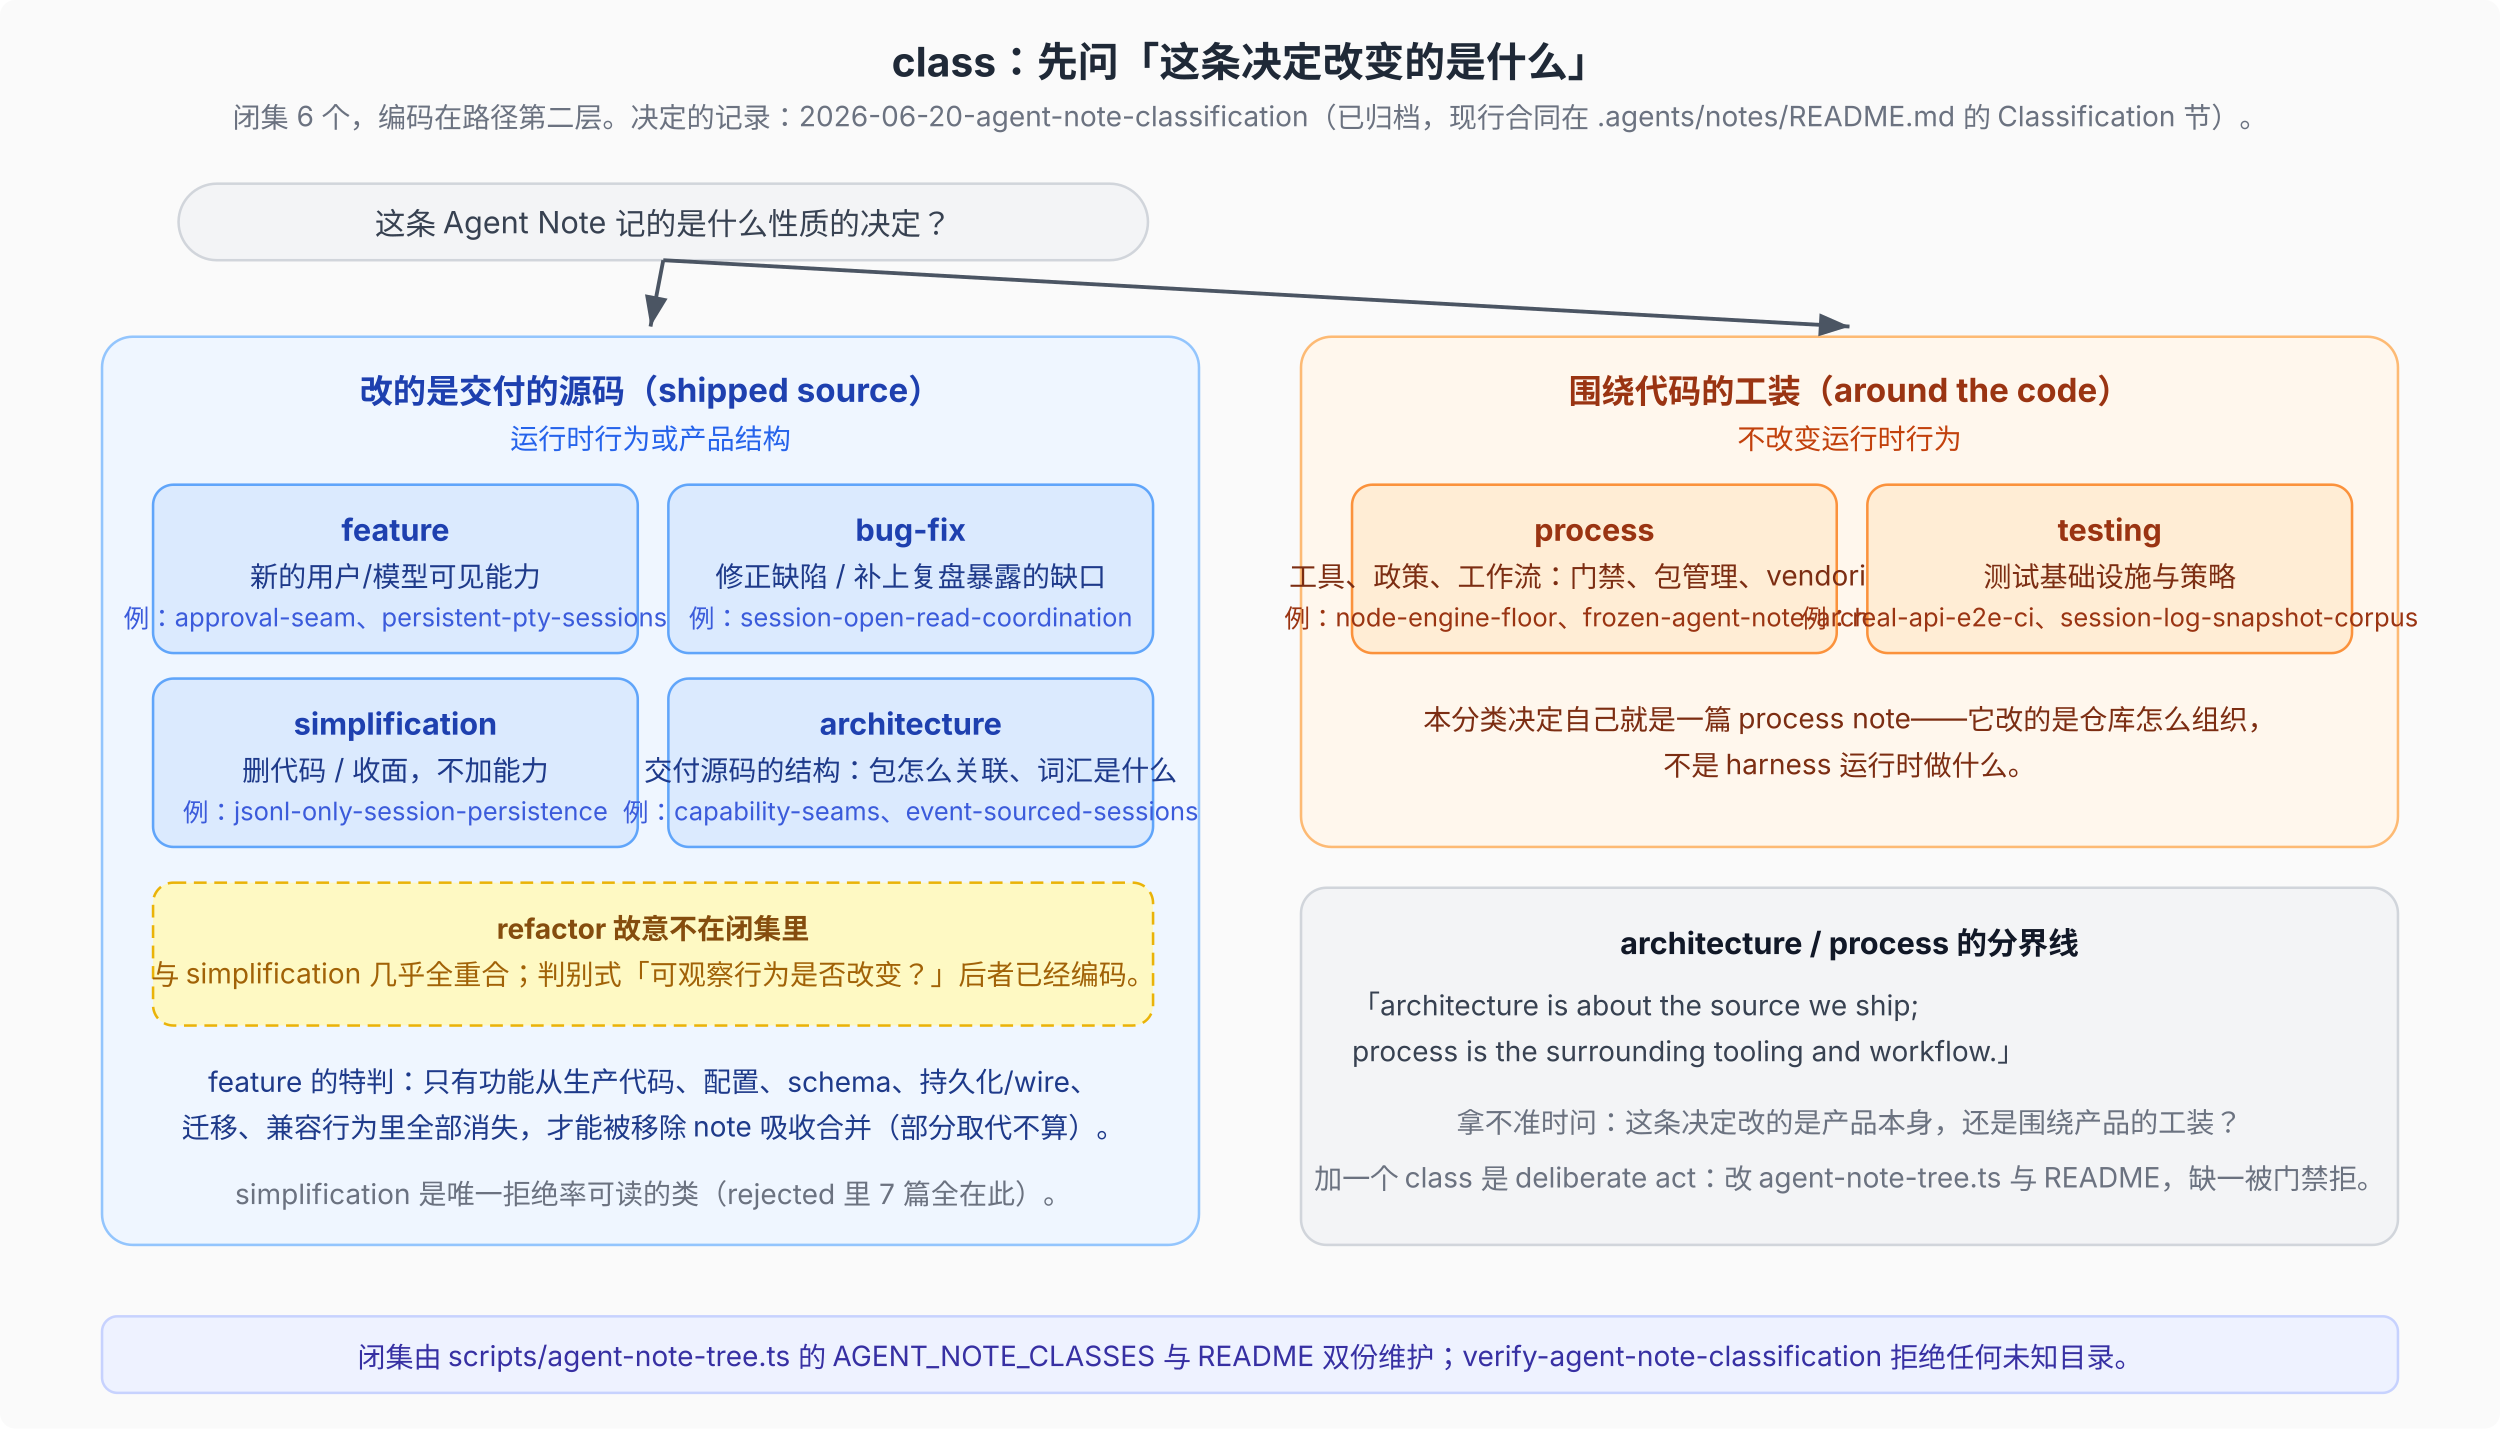
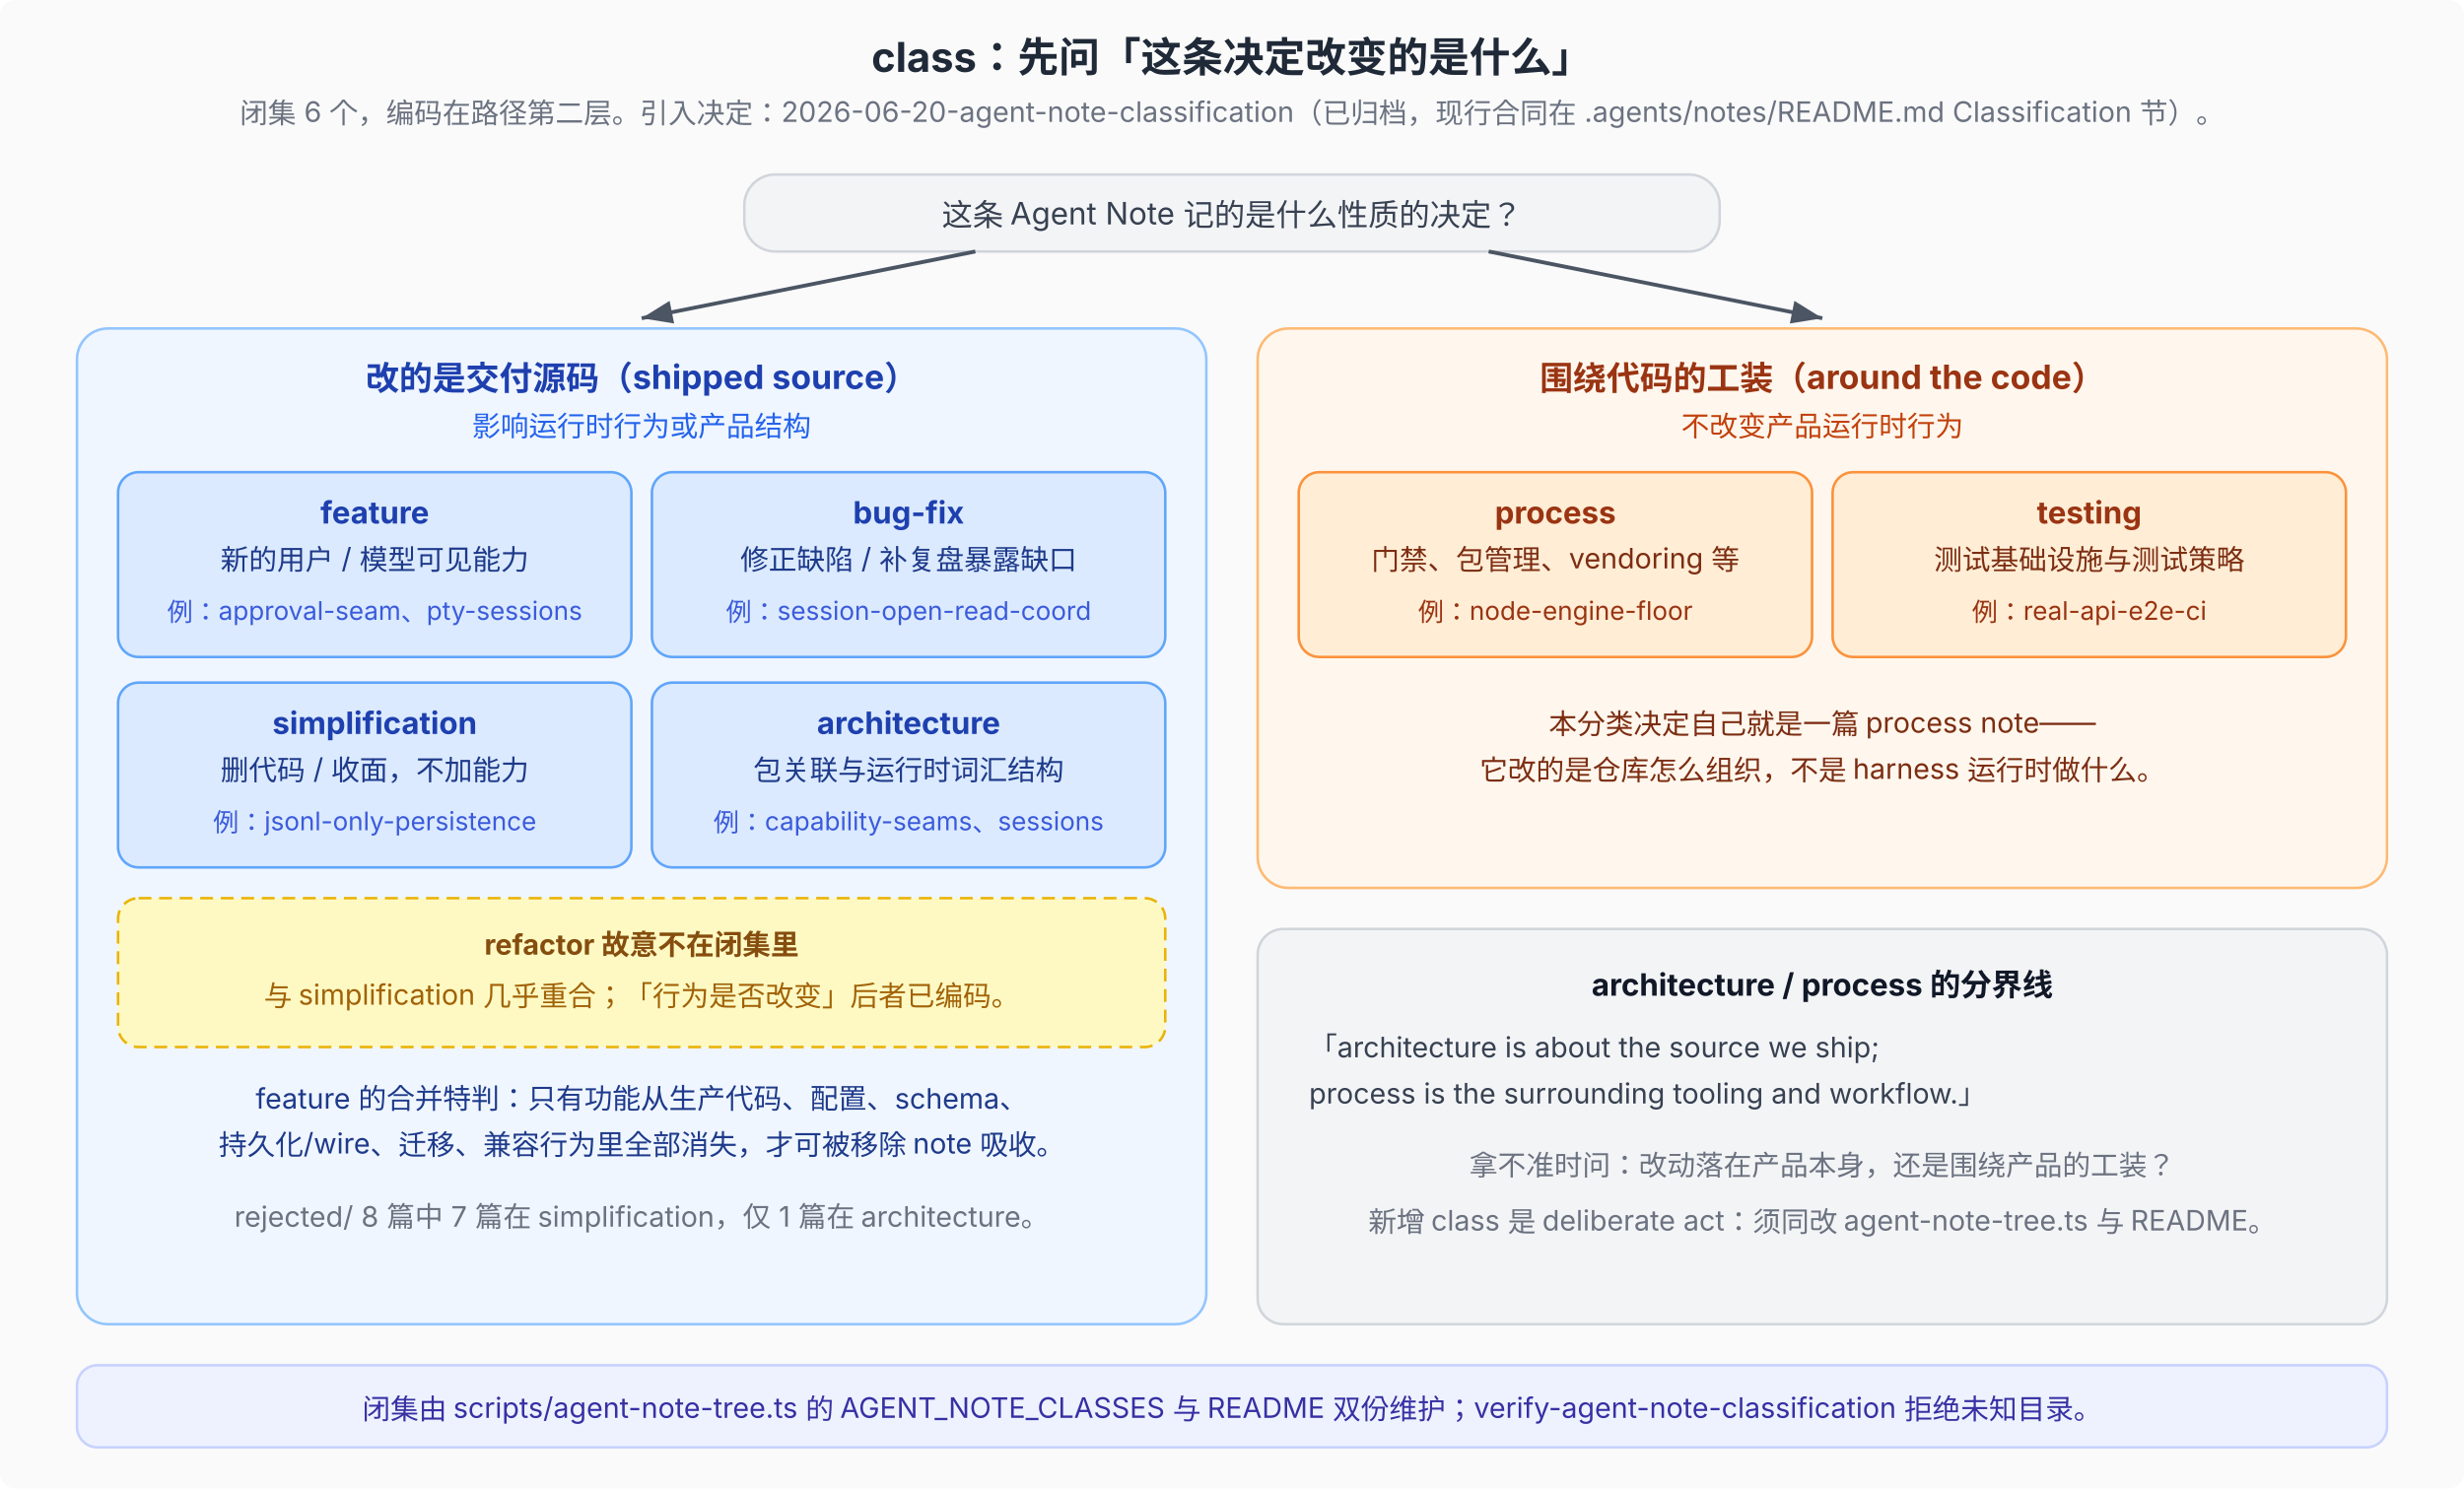
- <svg xmlns="http://www.w3.org/2000/svg" viewBox="0 0 980 560" font-family="system-ui, -apple-system, 'PingFang SC', 'Noto Sans SC', sans-serif" font-size="12">
+ <svg xmlns="http://www.w3.org/2000/svg" viewBox="0 0 960 580" font-family="system-ui, -apple-system, 'PingFang SC', 'Noto Sans SC', sans-serif" font-size="12">
  <defs>
    <marker id="arr" markerWidth="8" markerHeight="6" refX="8" refY="3" orient="auto">
      <path d="M0,0 L8,3 L0,6 Z" fill="#4b5563" />
    </marker>
  </defs>
-   <rect width="980" height="560" fill="#fafafa" rx="6" />
-   <text x="490" y="30" text-anchor="middle" font-size="16" font-weight="700" fill="#1f2937">class：先问「这条决定改变的是什么」</text>
-   <text x="490" y="50" text-anchor="middle" font-size="11" fill="#6b7280">闭集 6 个，编码在路径第二层。决定的记录：2026-06-20-agent-note-classification（已归档，现行合同在 .agents/notes/README.md 的 Classification 节）。</text>
-   <rect x="70" y="72" width="380" height="30" rx="15" fill="#f3f4f6" stroke="#d1d5db" />
-   <text x="260" y="92" text-anchor="middle" font-size="12" fill="#374151">这条 Agent Note 记的是什么性质的决定？</text>
-   <rect x="40" y="132" width="430" height="356" rx="12" fill="#eff6ff" stroke="#93c5fd" />
-   <text x="255" y="158" text-anchor="middle" font-size="13" font-weight="700" fill="#1e40af">改的是交付的源码（shipped source）</text>
-   <text x="255" y="176" text-anchor="middle" font-size="11" fill="#2563eb">运行时行为或产品结构</text>
-   <line x1="260" y1="102" x2="255" y2="128" stroke="#4b5563" stroke-width="1.5" marker-end="url(#arr)" />
-   <rect x="60" y="190" width="190" height="66" rx="8" fill="#dbeafe" stroke="#60a5fa" />
-   <text x="155" y="212" text-anchor="middle" font-size="12" font-weight="700" fill="#1e40af">feature</text>
-   <text x="155" y="230" text-anchor="middle" font-size="11" fill="#1e3a8a">新的用户/模型可见能力</text>
-   <text x="155" y="246" text-anchor="middle" font-size="10" fill="#3b5bdb">例：approval-seam、persistent-pty-sessions</text>
-   <rect x="262" y="190" width="190" height="66" rx="8" fill="#dbeafe" stroke="#60a5fa" />
-   <text x="357" y="212" text-anchor="middle" font-size="12" font-weight="700" fill="#1e40af">bug-fix</text>
-   <text x="357" y="230" text-anchor="middle" font-size="11" fill="#1e3a8a">修正缺陷 / 补上复盘暴露的缺口</text>
-   <text x="357" y="246" text-anchor="middle" font-size="10" fill="#3b5bdb">例：session-open-read-coordination</text>
-   <rect x="60" y="266" width="190" height="66" rx="8" fill="#dbeafe" stroke="#60a5fa" />
-   <text x="155" y="288" text-anchor="middle" font-size="12" font-weight="700" fill="#1e40af">simplification</text>
-   <text x="155" y="306" text-anchor="middle" font-size="11" fill="#1e3a8a">删代码 / 收面，不加能力</text>
-   <text x="155" y="322" text-anchor="middle" font-size="10" fill="#3b5bdb">例：jsonl-only-session-persistence</text>
-   <rect x="262" y="266" width="190" height="66" rx="8" fill="#dbeafe" stroke="#60a5fa" />
-   <text x="357" y="288" text-anchor="middle" font-size="12" font-weight="700" fill="#1e40af">architecture</text>
-   <text x="357" y="306" text-anchor="middle" font-size="11" fill="#1e3a8a">交付源码的结构：包怎么关联、词汇是什么</text>
-   <text x="357" y="322" text-anchor="middle" font-size="10" fill="#3b5bdb">例：capability-seams、event-sourced-sessions</text>
-   <rect x="60" y="346" width="392" height="56" rx="8" fill="#fef9c3" stroke="#eab308" stroke-dasharray="5 3" />
-   <text x="256" y="368" text-anchor="middle" font-size="11" font-weight="700" fill="#854d0e">refactor 故意不在闭集里</text>
-   <text x="256" y="386" text-anchor="middle" font-size="11" fill="#a16207">与 simplification 几乎全重合；判别式「可观察行为是否改变？」后者已经编码。</text>
-   <text x="256" y="428" text-anchor="middle" font-size="11" fill="#1e3a8a">feature 的特判：只有功能从生产代码、配置、schema、持久化/wire、</text>
-   <text x="256" y="446" text-anchor="middle" font-size="11" fill="#1e3a8a">迁移、兼容行为里全部消失，才能被移除 note 吸收合并（部分取代不算）。</text>
-   <text x="256" y="472" text-anchor="middle" font-size="11" fill="#6b7280">simplification 是唯一拒绝率可读的类（rejected 里 7 篇全在此）。</text>
-   <rect x="510" y="132" width="430" height="200" rx="12" fill="#fff7ed" stroke="#fdba74" />
-   <text x="725" y="158" text-anchor="middle" font-size="13" font-weight="700" fill="#9a3412">围绕代码的工装（around the code）</text>
-   <text x="725" y="176" text-anchor="middle" font-size="11" fill="#c2410c">不改变运行时行为</text>
-   <line x1="260" y1="102" x2="725" y2="128" stroke="#4b5563" stroke-width="1.5" marker-end="url(#arr)" />
-   <rect x="530" y="190" width="190" height="66" rx="8" fill="#ffedd5" stroke="#fb923c" />
-   <text x="625" y="212" text-anchor="middle" font-size="12" font-weight="700" fill="#9a3412">process</text>
-   <text x="625" y="230" text-anchor="middle" font-size="11" fill="#7c2d12">工具、政策、工作流：门禁、包管理、vendoring</text>
-   <text x="625" y="246" text-anchor="middle" font-size="10" fill="#9a3412">例：node-engine-floor、frozen-agent-note-archive</text>
-   <rect x="732" y="190" width="190" height="66" rx="8" fill="#ffedd5" stroke="#fb923c" />
-   <text x="827" y="212" text-anchor="middle" font-size="12" font-weight="700" fill="#9a3412">testing</text>
-   <text x="827" y="230" text-anchor="middle" font-size="11" fill="#7c2d12">测试基础设施与策略</text>
-   <text x="827" y="246" text-anchor="middle" font-size="10" fill="#9a3412">例：real-api-e2e-ci、session-log-snapshot-corpus</text>
-   <text x="725" y="286" text-anchor="middle" font-size="11" fill="#7c2d12">本分类决定自己就是一篇 process note——它改的是仓库怎么组织，</text>
-   <text x="725" y="304" text-anchor="middle" font-size="11" fill="#7c2d12">不是 harness 运行时做什么。</text>
-   <rect x="510" y="348" width="430" height="140" rx="10" fill="#f3f4f6" stroke="#d1d5db" />
-   <text x="725" y="374" text-anchor="middle" font-size="12" font-weight="700" fill="#111827">architecture / process 的分界线</text>
-   <text x="530" y="398" font-size="11" fill="#374151">「architecture is about the source we ship;</text>
-   <text x="530" y="416" font-size="11" fill="#374151">process is the surrounding tooling and workflow.」</text>
-   <text x="725" y="444" text-anchor="middle" font-size="11" fill="#6b7280">拿不准时问：这条决定改的是产品本身，还是围绕产品的工装？</text>
-   <text x="725" y="466" text-anchor="middle" font-size="11" fill="#6b7280">加一个 class 是 deliberate act：改 agent-note-tree.ts 与 README，缺一被门禁拒。</text>
-   <rect x="40" y="516" width="900" height="30" rx="6" fill="#eef2ff" stroke="#c7d2fe" />
-   <text x="490" y="536" text-anchor="middle" font-size="11" fill="#3730a3">闭集由 scripts/agent-note-tree.ts 的 AGENT_NOTE_CLASSES 与 README 双份维护；verify-agent-note-classification 拒绝任何未知目录。</text>
+   <rect width="960" height="580" fill="#fafafa" rx="6" />
+   <text x="480" y="28" text-anchor="middle" font-size="16" font-weight="700" fill="#1f2937">class：先问「这条决定改变的是什么」</text>
+   <text x="480" y="48" text-anchor="middle" font-size="11" fill="#6b7280">闭集 6 个，编码在路径第二层。引入决定：2026-06-20-agent-note-classification（已归档，现行合同在 .agents/notes/README.md Classification 节）。</text>
+   <rect x="290" y="68" width="380" height="30" rx="12" fill="#f3f4f6" stroke="#d1d5db" />
+   <text x="480" y="88" text-anchor="middle" font-size="12" fill="#374151">这条 Agent Note 记的是什么性质的决定？</text>
+   <line x1="380" y1="98" x2="250" y2="124" stroke="#4b5563" stroke-width="1.5" marker-end="url(#arr)" />
+   <line x1="580" y1="98" x2="710" y2="124" stroke="#4b5563" stroke-width="1.5" marker-end="url(#arr)" />
+   <rect x="30" y="128" width="440" height="388" rx="12" fill="#eff6ff" stroke="#93c5fd" />
+   <text x="250" y="152" text-anchor="middle" font-size="13" font-weight="700" fill="#1e40af">改的是交付源码（shipped source）</text>
+   <text x="250" y="170" text-anchor="middle" font-size="11" fill="#2563eb">影响运行时行为或产品结构</text>
+   <rect x="46" y="184" width="200" height="72" rx="8" fill="#dbeafe" stroke="#60a5fa" />
+   <text x="146" y="204" text-anchor="middle" font-size="12" font-weight="700" fill="#1e40af">feature</text>
+   <text x="146" y="222" text-anchor="middle" font-size="11" fill="#1e3a8a">新的用户 / 模型可见能力</text>
+   <text x="146" y="242" text-anchor="middle" font-size="10" fill="#3b5bdb">例：approval-seam、pty-sessions</text>
+   <rect x="254" y="184" width="200" height="72" rx="8" fill="#dbeafe" stroke="#60a5fa" />
+   <text x="354" y="204" text-anchor="middle" font-size="12" font-weight="700" fill="#1e40af">bug-fix</text>
+   <text x="354" y="222" text-anchor="middle" font-size="11" fill="#1e3a8a">修正缺陷 / 补复盘暴露缺口</text>
+   <text x="354" y="242" text-anchor="middle" font-size="10" fill="#3b5bdb">例：session-open-read-coord</text>
+   <rect x="46" y="266" width="200" height="72" rx="8" fill="#dbeafe" stroke="#60a5fa" />
+   <text x="146" y="286" text-anchor="middle" font-size="12" font-weight="700" fill="#1e40af">simplification</text>
+   <text x="146" y="304" text-anchor="middle" font-size="11" fill="#1e3a8a">删代码 / 收面，不加能力</text>
+   <text x="146" y="324" text-anchor="middle" font-size="10" fill="#3b5bdb">例：jsonl-only-persistence</text>
+   <rect x="254" y="266" width="200" height="72" rx="8" fill="#dbeafe" stroke="#60a5fa" />
+   <text x="354" y="286" text-anchor="middle" font-size="12" font-weight="700" fill="#1e40af">architecture</text>
+   <text x="354" y="304" text-anchor="middle" font-size="11" fill="#1e3a8a">包关联与运行时词汇结构</text>
+   <text x="354" y="324" text-anchor="middle" font-size="10" fill="#3b5bdb">例：capability-seams、sessions</text>
+   <rect x="46" y="350" width="408" height="58" rx="8" fill="#fef9c3" stroke="#eab308" stroke-dasharray="5 3" />
+   <text x="250" y="372" text-anchor="middle" font-size="11" font-weight="700" fill="#854d0e">refactor 故意不在闭集里</text>
+   <text x="250" y="392" text-anchor="middle" font-size="11" fill="#a16207">与 simplification 几乎重合；「行为是否改变」后者已编码。</text>
+   <text x="250" y="432" text-anchor="middle" font-size="11" fill="#1e3a8a">feature 的合并特判：只有功能从生产代码、配置、schema、</text>
+   <text x="250" y="450" text-anchor="middle" font-size="11" fill="#1e3a8a">持久化/wire、迁移、兼容行为里全部消失，才可被移除 note 吸收。</text>
+   <text x="250" y="478" text-anchor="middle" font-size="11" fill="#6b7280">rejected/ 8 篇中 7 篇在 simplification，仅 1 篇在 architecture。</text>
+   <rect x="490" y="128" width="440" height="218" rx="12" fill="#fff7ed" stroke="#fdba74" />
+   <text x="710" y="152" text-anchor="middle" font-size="13" font-weight="700" fill="#9a3412">围绕代码的工装（around the code）</text>
+   <text x="710" y="170" text-anchor="middle" font-size="11" fill="#c2410c">不改变产品运行时行为</text>
+   <rect x="506" y="184" width="200" height="72" rx="8" fill="#ffedd5" stroke="#fb923c" />
+   <text x="606" y="204" text-anchor="middle" font-size="12" font-weight="700" fill="#9a3412">process</text>
+   <text x="606" y="222" text-anchor="middle" font-size="11" fill="#7c2d12">门禁、包管理、vendoring 等</text>
+   <text x="606" y="242" text-anchor="middle" font-size="10" fill="#9a3412">例：node-engine-floor</text>
+   <rect x="714" y="184" width="200" height="72" rx="8" fill="#ffedd5" stroke="#fb923c" />
+   <text x="814" y="204" text-anchor="middle" font-size="12" font-weight="700" fill="#9a3412">testing</text>
+   <text x="814" y="222" text-anchor="middle" font-size="11" fill="#7c2d12">测试基础设施与测试策略</text>
+   <text x="814" y="242" text-anchor="middle" font-size="10" fill="#9a3412">例：real-api-e2e-ci</text>
+   <text x="710" y="286" text-anchor="middle" font-size="11" fill="#7c2d12">本分类决定自己就是一篇 process note——</text>
+   <text x="710" y="304" text-anchor="middle" font-size="11" fill="#7c2d12">它改的是仓库怎么组织，不是 harness 运行时做什么。</text>
+   <rect x="490" y="362" width="440" height="154" rx="10" fill="#f3f4f6" stroke="#d1d5db" />
+   <text x="710" y="388" text-anchor="middle" font-size="12" font-weight="700" fill="#111827">architecture / process 的分界线</text>
+   <text x="510" y="412" font-size="11" fill="#374151">「architecture is about the source we ship;</text>
+   <text x="510" y="430" font-size="11" fill="#374151">process is the surrounding tooling and workflow.」</text>
+   <text x="710" y="458" text-anchor="middle" font-size="11" fill="#6b7280">拿不准时问：改动落在产品本身，还是围绕产品的工装？</text>
+   <text x="710" y="480" text-anchor="middle" font-size="11" fill="#6b7280">新增 class 是 deliberate act：须同改 agent-note-tree.ts 与 README。</text>
+   <rect x="30" y="532" width="900" height="32" rx="8" fill="#eef2ff" stroke="#c7d2fe" />
+   <text x="480" y="553" text-anchor="middle" font-size="11" fill="#3730a3">闭集由 scripts/agent-note-tree.ts 的 AGENT_NOTE_CLASSES 与 README 双份维护；verify-agent-note-classification 拒绝未知目录。</text>
</svg>
